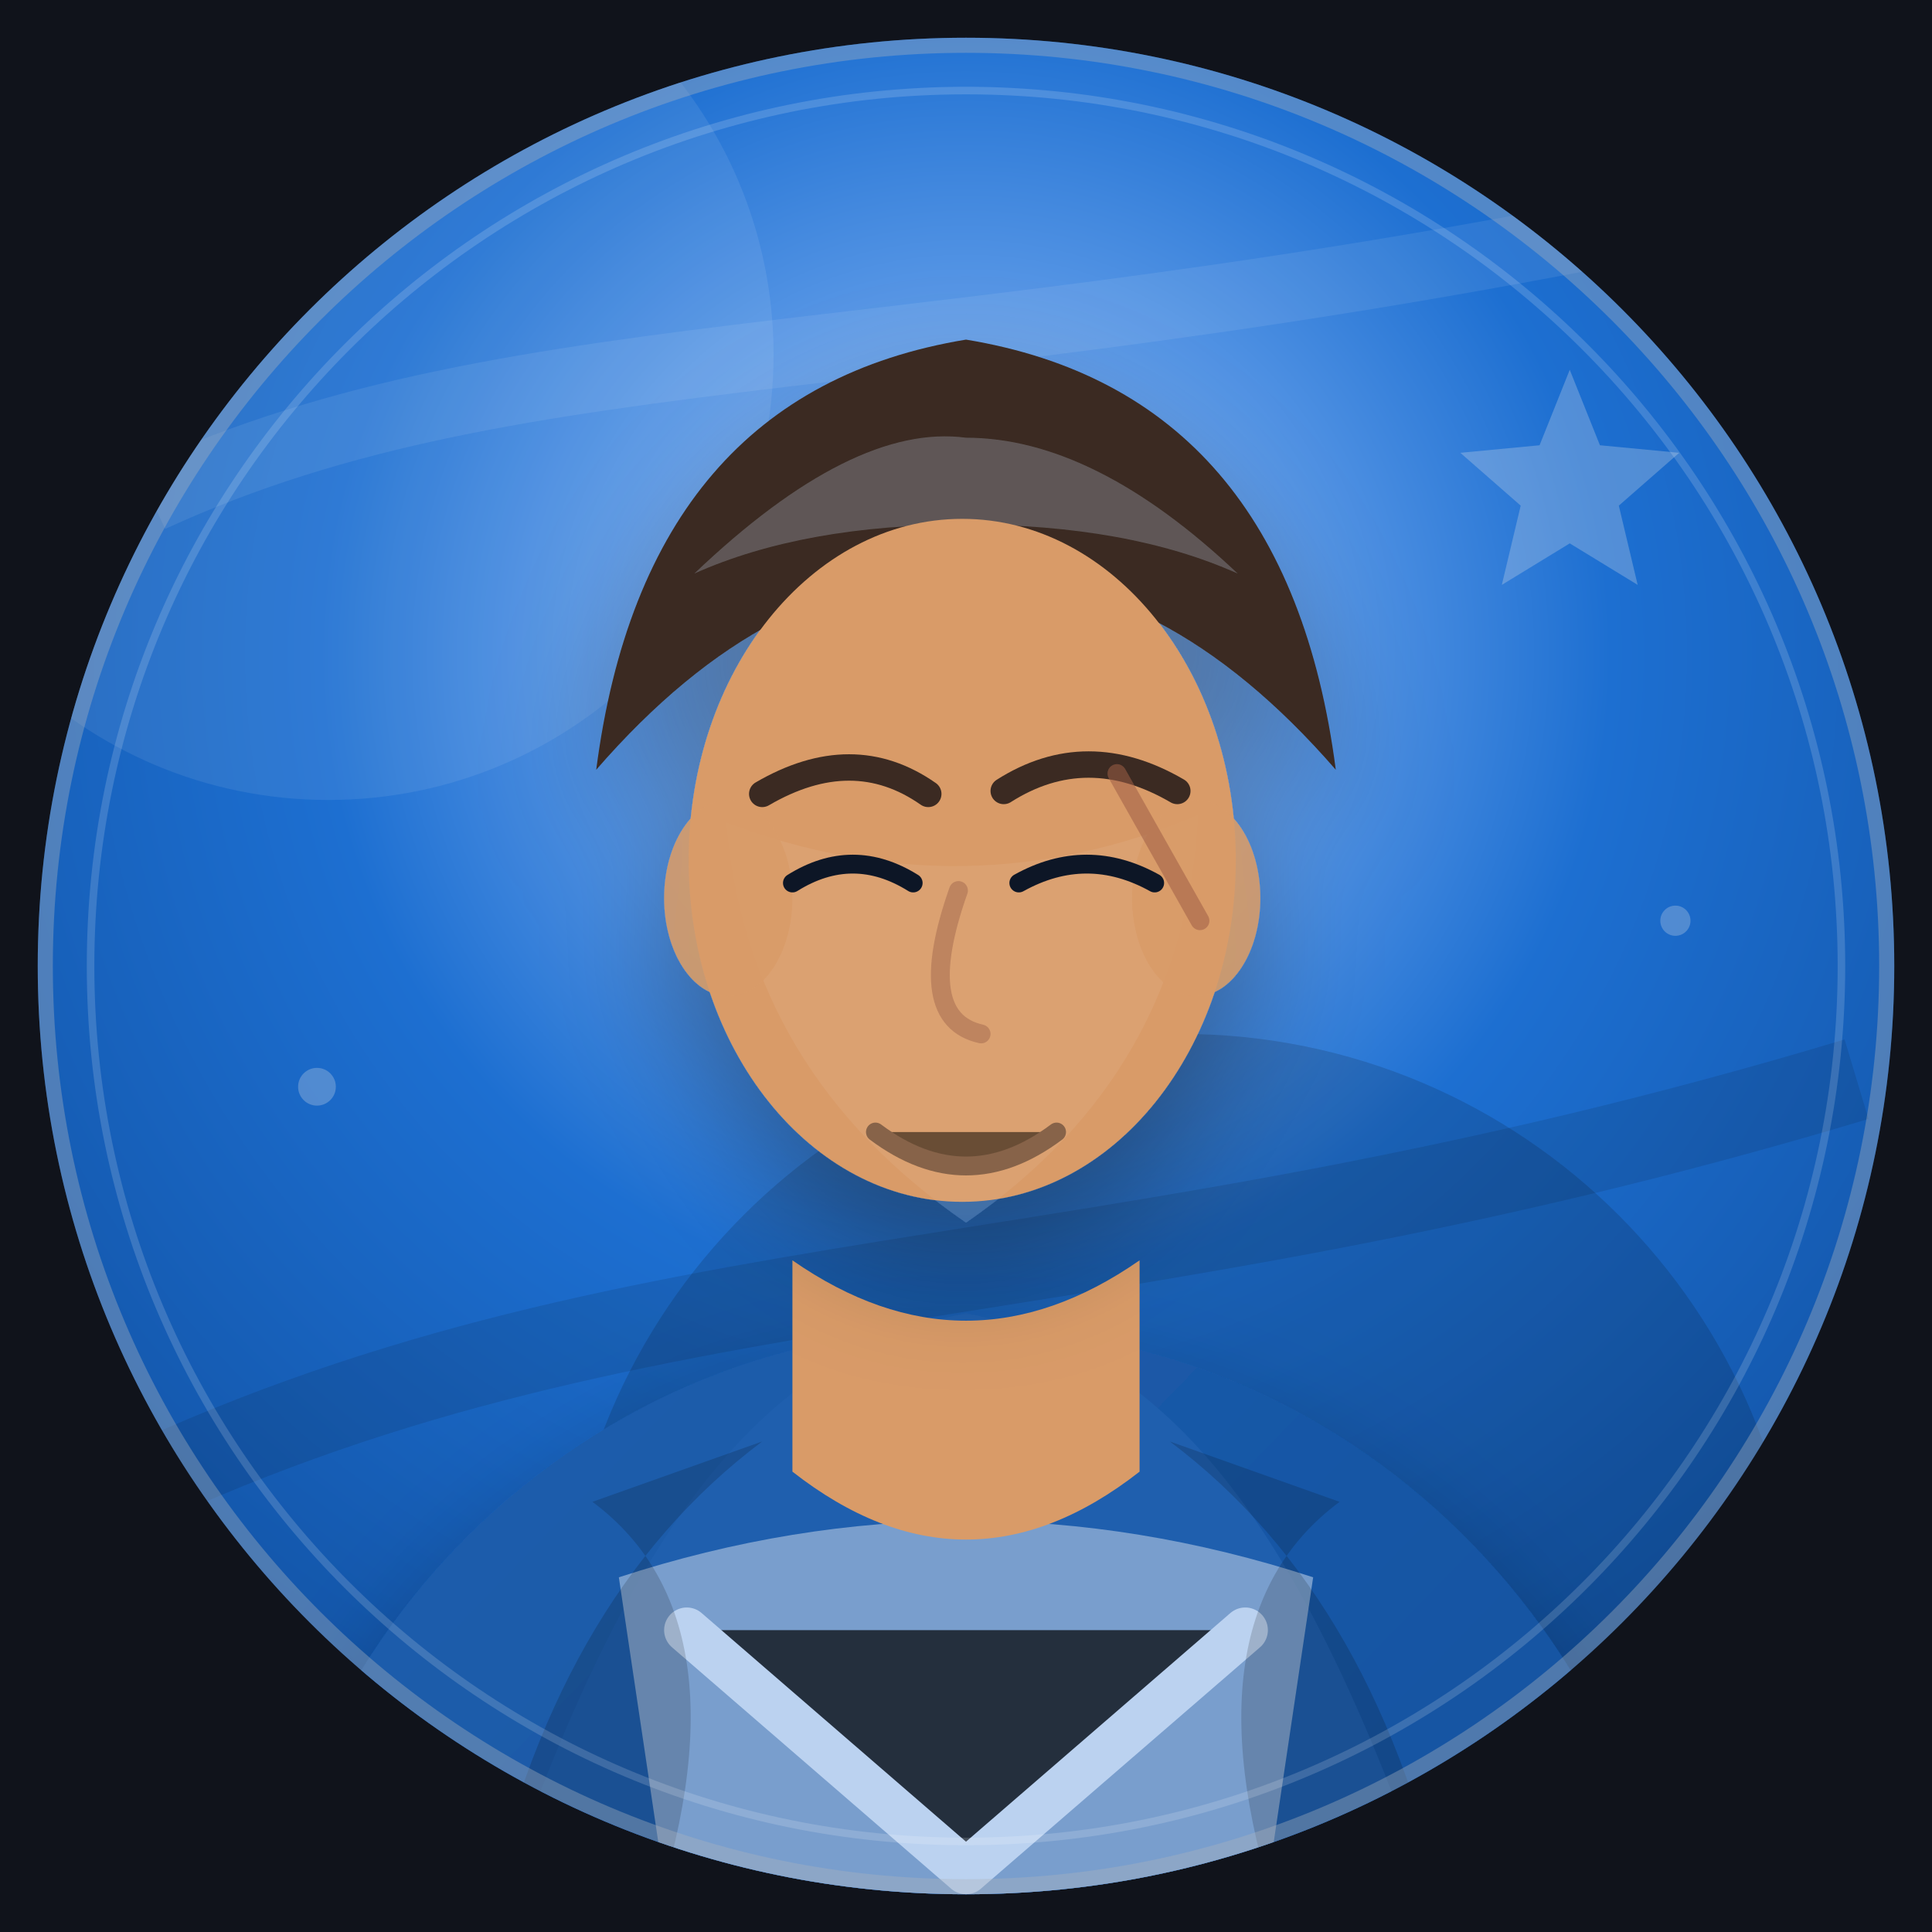
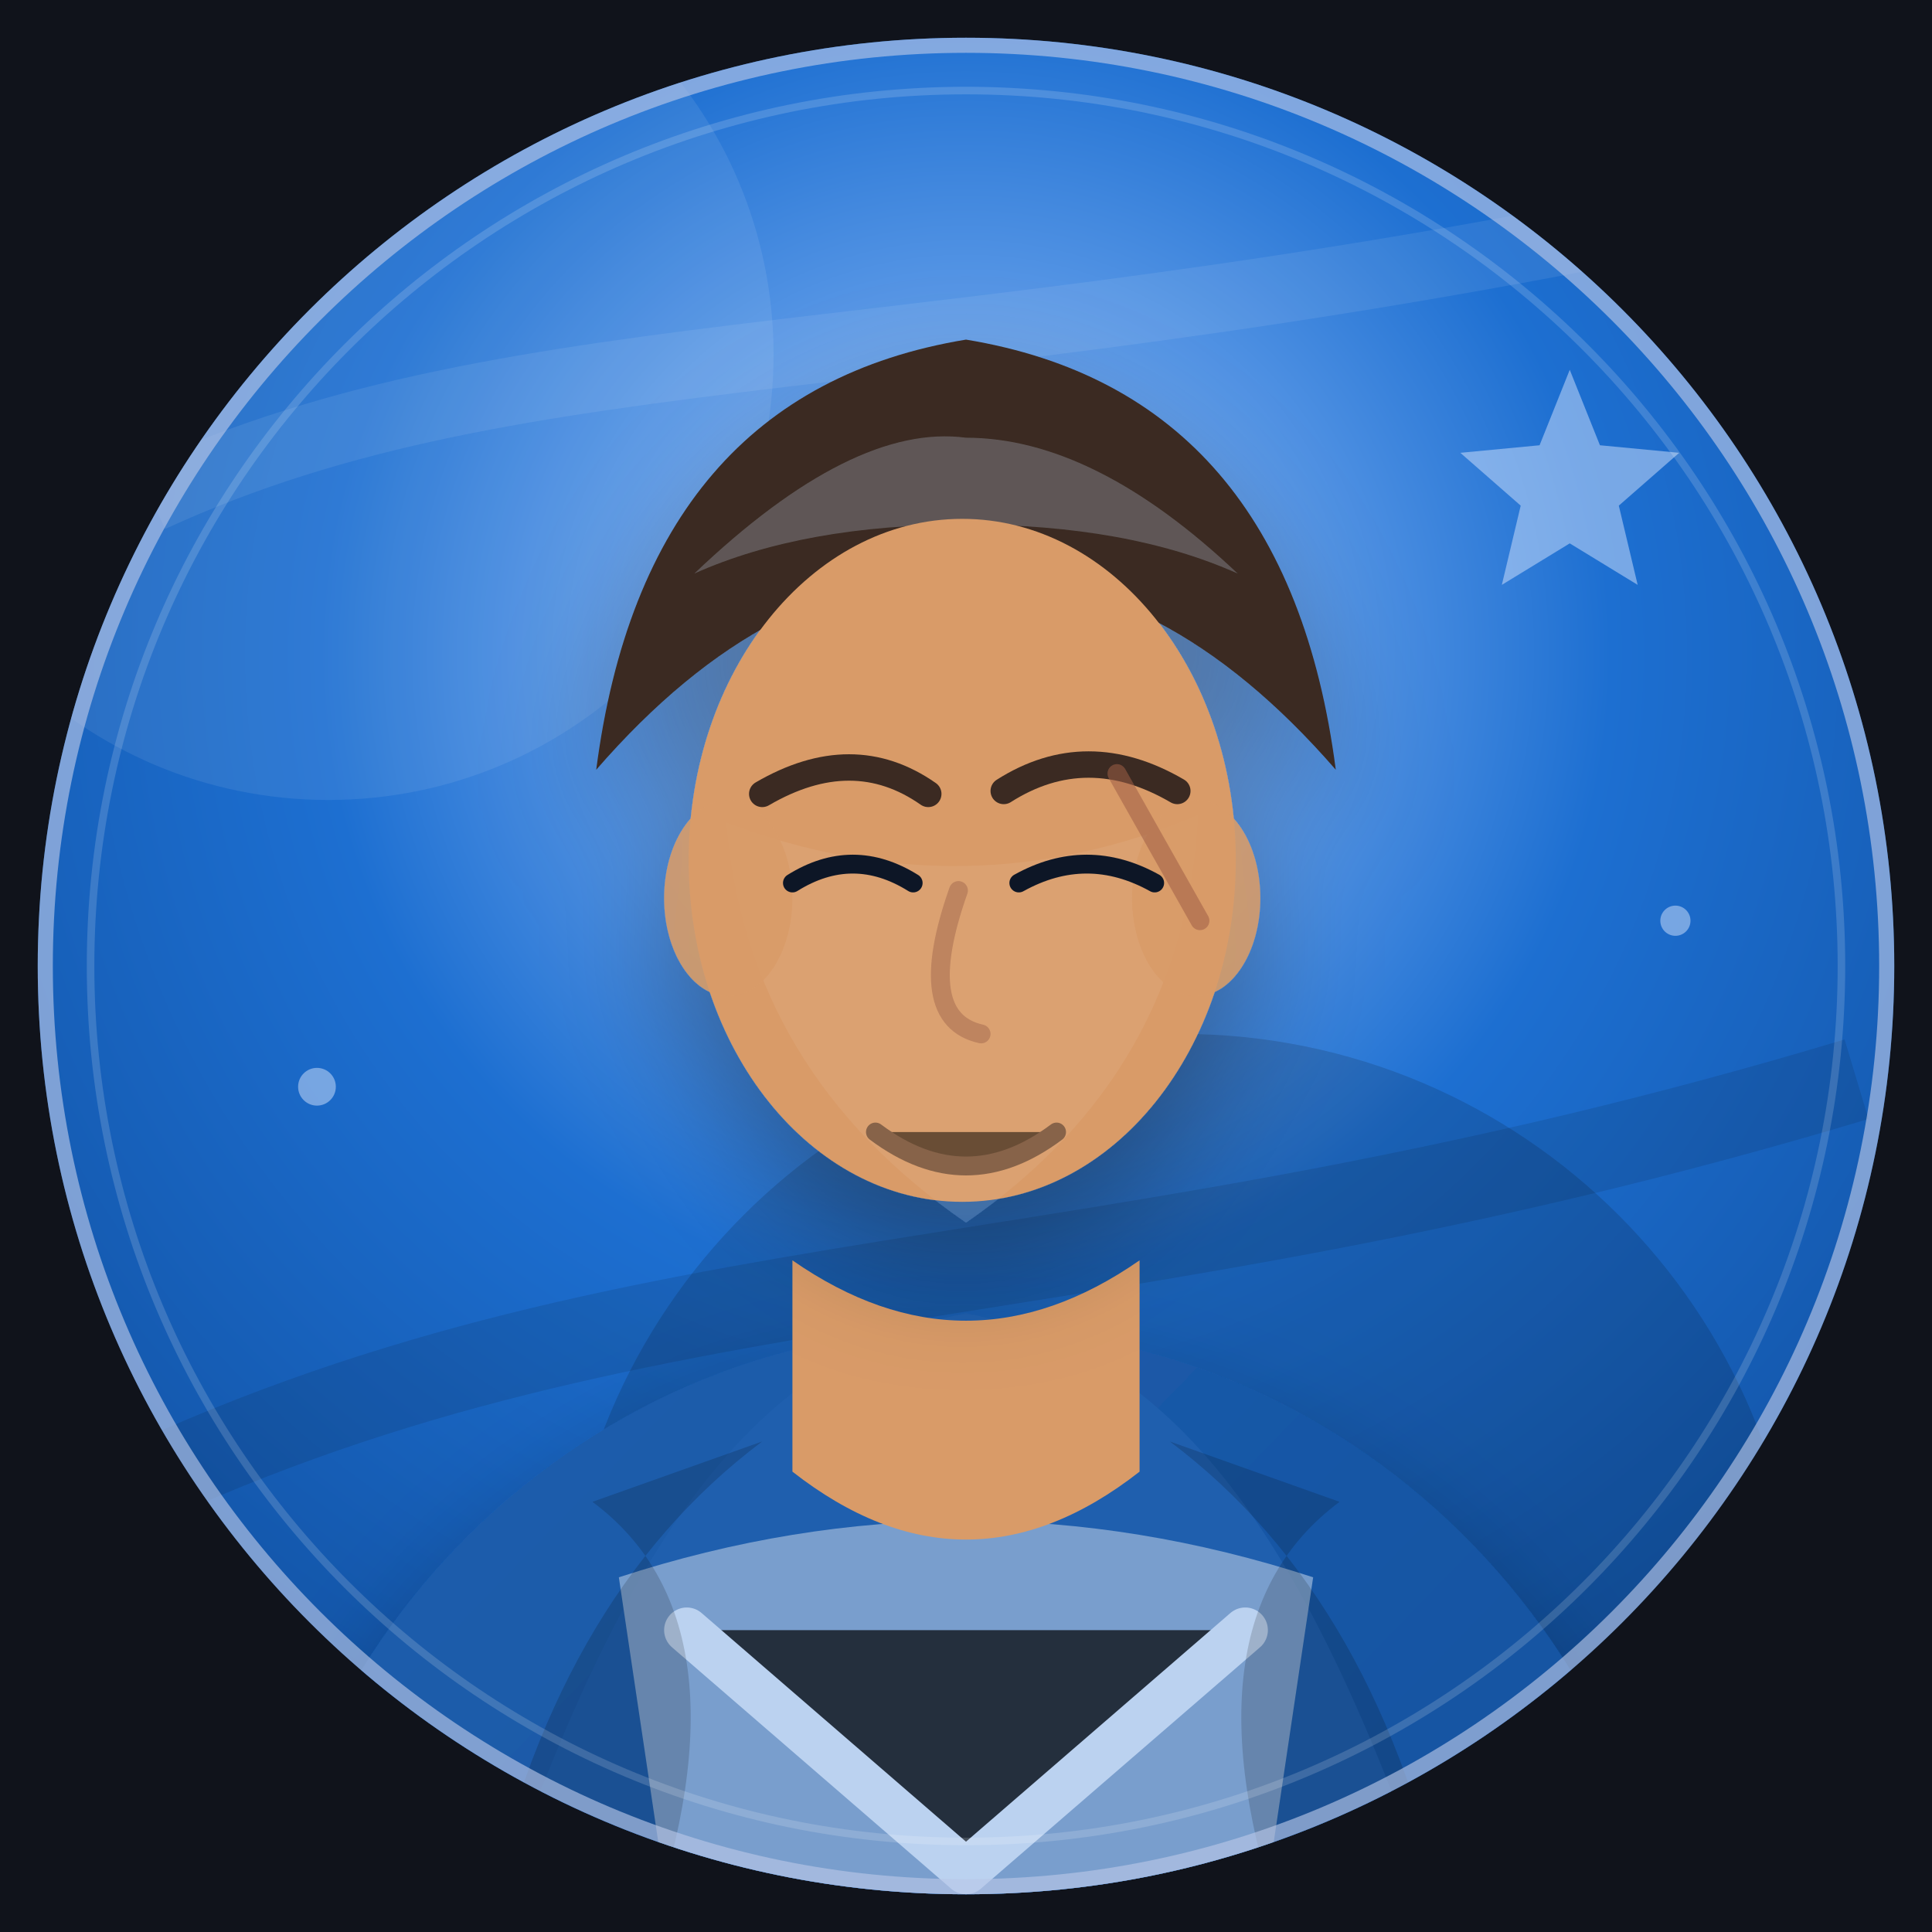
<svg xmlns="http://www.w3.org/2000/svg" viewBox="0 0 512 512" role="img" aria-label="于禁 portrait">
  <defs>
    <radialGradient id="bg" cx="50%" cy="34%" r="72%">
      <stop offset="0%" stop-color="#9fc7ff" />
      <stop offset="46%" stop-color="#1d6fd1" />
      <stop offset="100%" stop-color="#0f4c9a" />
    </radialGradient>
    <linearGradient id="robe" x1="0%" y1="0%" x2="100%" y2="100%">
      <stop offset="0%" stop-color="#1f5fae" />
      <stop offset="100%" stop-color="#0f4c9a" />
    </linearGradient>
    <filter id="softShadow" x="-20%" y="-20%" width="140%" height="150%">
      <feDropShadow dx="0" dy="16" stdDeviation="16" flood-color="#000" flood-opacity="0.32" />
    </filter>
    <clipPath id="round">
      <circle cx="256" cy="256" r="246" />
    </clipPath>
  </defs>
  <rect width="512" height="512" fill="#10131b" />
  <g clip-path="url(#round)">
    <rect width="512" height="512" fill="url(#bg)" />
    <circle cx="87" cy="94" r="118" fill="#fff" opacity="0.08" />
    <circle cx="313" cy="438" r="164" fill="#000" opacity="0.14" />
    <path d="M40 132 C140 86 244 102 472 52" stroke="#fff" stroke-width="18" opacity="0.08" fill="none" />
    <path d="M28 398 C168 330 286 348 492 286" stroke="#000" stroke-width="22" opacity="0.1" fill="none" />
-     <g opacity="0.28">
-       <path d="M416 98 l8 20 21 2 -16 14 5 21 -18 -11 -18 11 5 -21 -16 -14 21 -2Z" fill="#dfe3e8" />
-       <circle cx="84" cy="288" r="5" fill="#dfe3e8" />
-       <circle cx="444" cy="244" r="4" fill="#dfe3e8" />
+     <g opacity="0.48">
+       <path d="M416 98 l8 20 21 2 -16 14 5 21 -18 -11 -18 11 5 -21 -16 -14 21 -2Z" fill="#dce7ff" />
+       <circle cx="84" cy="288" r="5" fill="#dce7ff" />
+       <circle cx="444" cy="244" r="4" fill="#dce7ff" />
    </g>
    <ellipse cx="256" cy="548" rx="190" ry="196" fill="url(#robe)" filter="url(#softShadow)" />
    <path d="M129 514 C164 410 198 360 256 348 C314 360 348 410 383 514Z" fill="#1f5fae" />
    <path d="M164 418 Q256 388 348 418 L334 512 H178Z" fill="#9bb7d9" opacity="0.72" />
    <path d="M182 432 L256 496 L330 432" stroke="#d7e8ff" stroke-width="12" stroke-linecap="round" stroke-linejoin="round" opacity="0.7" />
    <path d="M157 398 Q200 430 172 512 H128 Q146 424 202 382Z" fill="#000" opacity="0.16" />
    <path d="M355 398 Q312 430 340 512 H384 Q366 424 310 382Z" fill="#000" opacity="0.16" />
    <path d="M210 334 Q256 366 302 334 V390 Q256 426 210 390Z" fill="#d99b68" />
    <g filter="url(#softShadow)">
      <path d="M158 204 Q171 104 256 90 Q341 104 354 204 Q308 151 256 153 Q204 151 158 204Z" fill="#3a2a22" />
      <path d="M184 152 Q226 112 256 116 Q290 116 328 152 Q299 139 256 139 Q213 139 184 152Z" fill="#d7e8ff" opacity="0.24" />
      <ellipse cx="255" cy="228" rx="72.5" ry="90.5" fill="#d99b68" />
      <path d="M192.5 218 Q256 242 317.5 216 Q314 284 256 324 Q198 284 192.5 218Z" fill="#fff" opacity="0.06" />
      <ellipse cx="193" cy="238" rx="17" ry="26" fill="#d99b68" opacity="0.88" />
      <ellipse cx="317" cy="238" rx="17" ry="26" fill="#d99b68" opacity="0.88" />
      <path d="M202 210.388 Q226 196.388 246 210.388" stroke="#3a2a22" stroke-width="7" stroke-linecap="round" fill="none" />
      <path d="M266 209.612 Q288 195.612 312 209.612" stroke="#3a2a22" stroke-width="7" stroke-linecap="round" fill="none" />
      <path d="M210 234 Q226 224 242 234" stroke="#111827" stroke-width="5" stroke-linecap="round" fill="none" />
      <path d="M270 234 Q288 224 306 234" stroke="#111827" stroke-width="5" stroke-linecap="round" fill="none" />
      <path d="M254 236 Q242 270 260 274" stroke="#a56b50" stroke-width="5" stroke-linecap="round" fill="none" opacity="0.55" />
      <path d="M296 205 L318 244" stroke="#9f5d46" stroke-width="5" stroke-linecap="round" opacity="0.55" />
      <path d="M232 300 Q256 318 280 300" stroke="#3a2a22" stroke-width="5" stroke-linecap="round" opacity="0.52" />
    </g>
-     <circle cx="256" cy="256" r="246" fill="none" stroke="#aab2bd" stroke-width="8" opacity="0.38" />
+     <circle cx="256" cy="256" r="246" fill="none" stroke="#b9c7e7" stroke-width="8" opacity="0.64" />
    <circle cx="256" cy="256" r="232" fill="none" stroke="#fff" stroke-width="2" opacity="0.16" />
  </g>
</svg>
